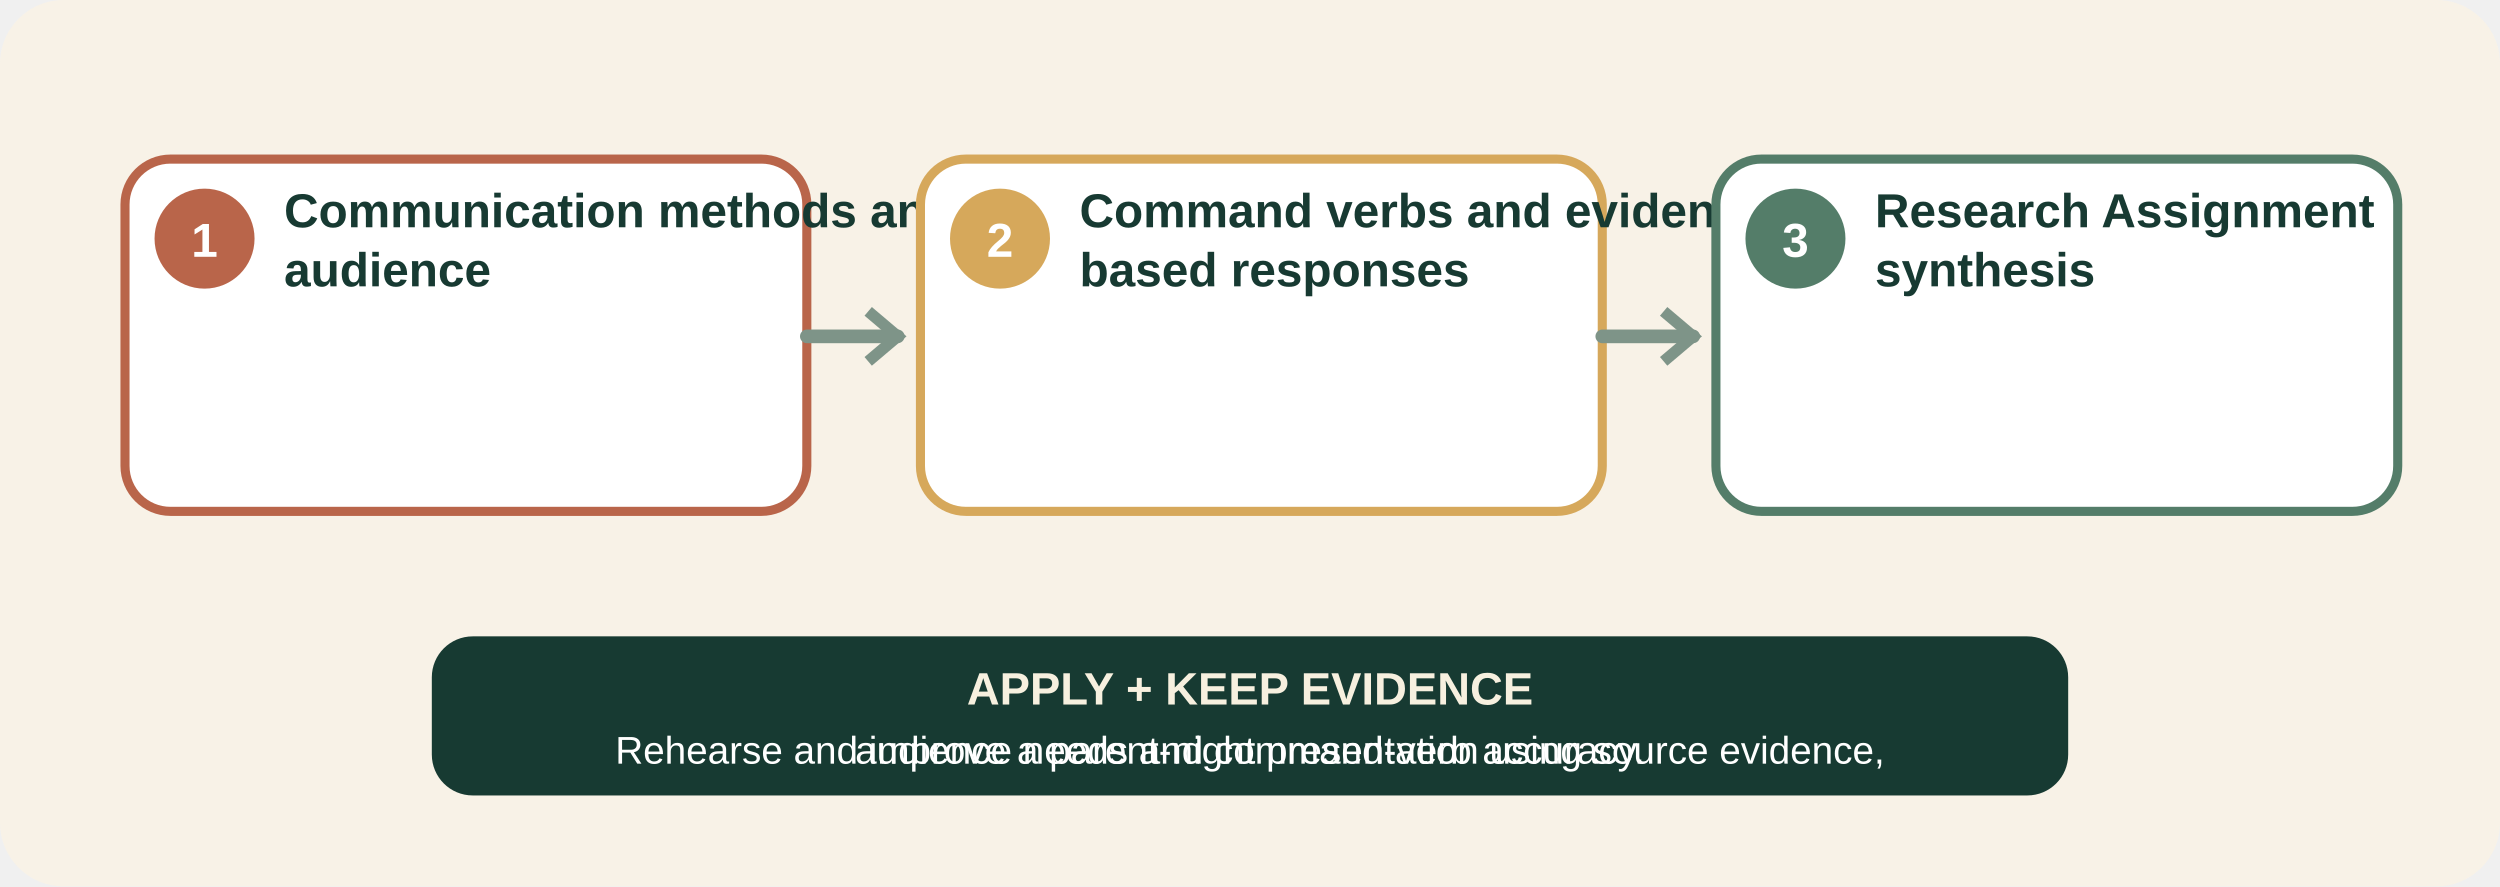
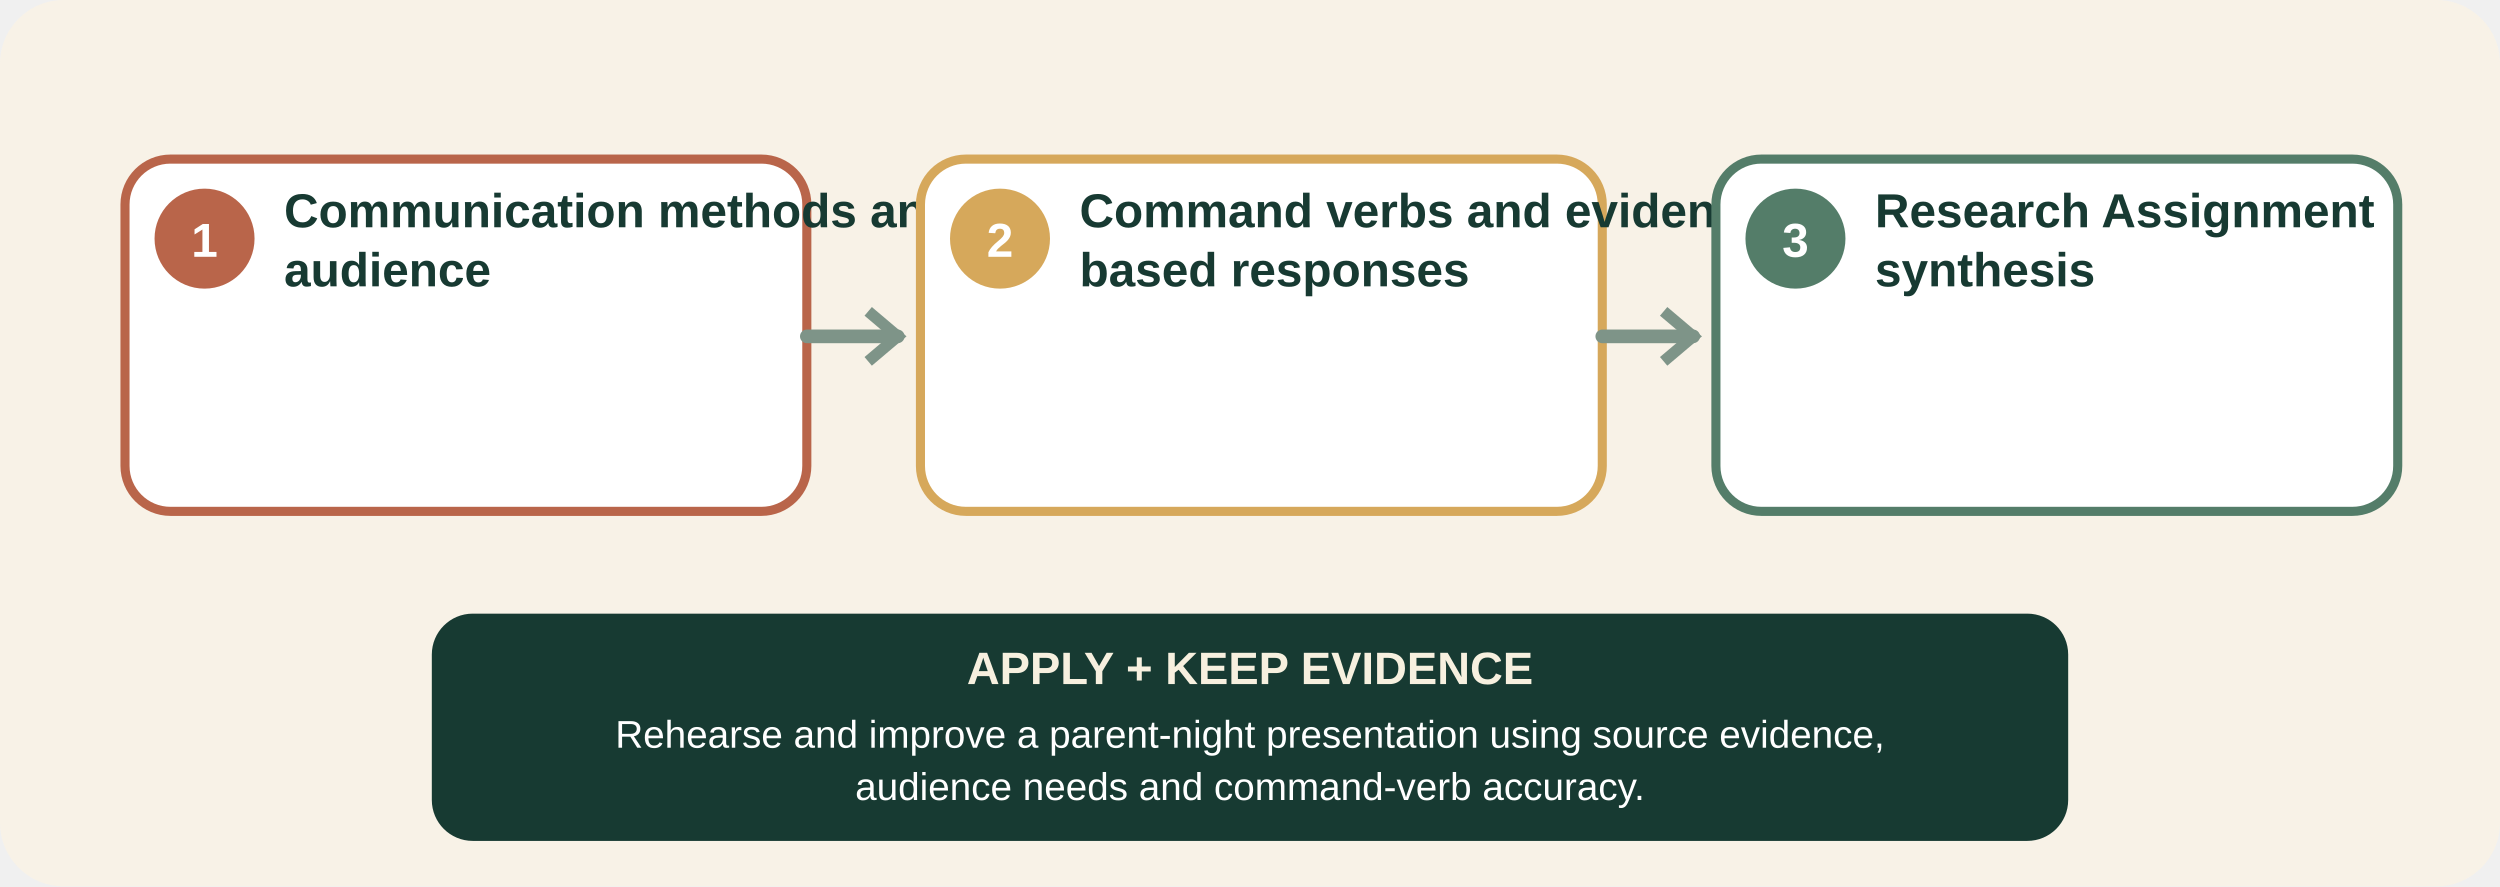
<svg xmlns="http://www.w3.org/2000/svg" viewBox="0 0 1100 390" role="img" aria-labelledby="title desc">
  <rect width="1100" height="390" rx="28" fill="#f8f2e7" />
  <rect x="55" y="70" width="300" height="155" rx="20" fill="#fff" stroke="#b9654a" stroke-width="4" />
  <circle cx="90" cy="105" r="22" fill="#b9654a" />
  <text x="90" y="113" text-anchor="middle" font-family="Arial" font-size="21" font-weight="700" fill="#fff">1</text>
  <text x="125" y="100" font-family="Arial" font-size="21" font-weight="700" fill="#173a32">Communication methods and</text>
  <text x="125" y="126" font-family="Arial" font-size="21" font-weight="700" fill="#173a32">audience</text>
  <path d="M355 148H395" stroke="#7e9488" stroke-width="6" stroke-linecap="round" />
  <path d="M382 137l13 11-13 11" fill="none" stroke="#7e9488" stroke-width="5" />
  <rect x="405" y="70" width="300" height="155" rx="20" fill="#fff" stroke="#d6a85b" stroke-width="4" />
  <circle cx="440" cy="105" r="22" fill="#d6a85b" />
  <text x="440" y="113" text-anchor="middle" font-family="Arial" font-size="21" font-weight="700" fill="#fff">2</text>
  <text x="475" y="100" font-family="Arial" font-size="21" font-weight="700" fill="#173a32">Command verbs and evidence-</text>
  <text x="475" y="126" font-family="Arial" font-size="21" font-weight="700" fill="#173a32">based responses</text>
  <path d="M705 148H745" stroke="#7e9488" stroke-width="6" stroke-linecap="round" />
  <path d="M732 137l13 11-13 11" fill="none" stroke="#7e9488" stroke-width="5" />
  <rect x="755" y="70" width="300" height="155" rx="20" fill="#fff" stroke="#547d69" stroke-width="4" />
  <circle cx="790" cy="105" r="22" fill="#547d69" />
  <text x="790" y="113" text-anchor="middle" font-family="Arial" font-size="21" font-weight="700" fill="#fff">3</text>
  <text x="825" y="100" font-family="Arial" font-size="21" font-weight="700" fill="#173a32">Research Assignment</text>
  <text x="825" y="126" font-family="Arial" font-size="21" font-weight="700" fill="#173a32">synthesis</text>
-   <rect x="190" y="280" width="720" height="70" rx="18" fill="#173a32" />
-   <text x="550" y="310" text-anchor="middle" font-family="Arial" font-size="20" font-weight="700" fill="#f7f0df">APPLY + KEEP EVIDENCE</text>
-   <text x="550" y="336" text-anchor="middle" font-family="Arial" font-size="17" fill="#fff">Rehearse and improve a parent-night presentation using source evidence,</text>
-   <text x="550" y="336" text-anchor="middle" font-family="Arial" font-size="17" fill="#fff">audience needs and command-verb accuracy.</text>
+   <rect x="190" y="270" width="720" height="100" rx="18" fill="#173a32" />
+   <text x="550" y="301" text-anchor="middle" font-family="Arial" font-size="20" font-weight="700" fill="#f7f0df">APPLY + KEEP EVIDENCE</text>
+   <text x="550" y="329" text-anchor="middle" font-family="Arial" font-size="17" fill="#fff">Rehearse and improve a parent-night presentation using source evidence,</text>
+   <text x="550" y="352" text-anchor="middle" font-family="Arial" font-size="17" fill="#fff">audience needs and command-verb accuracy.</text>
</svg>
